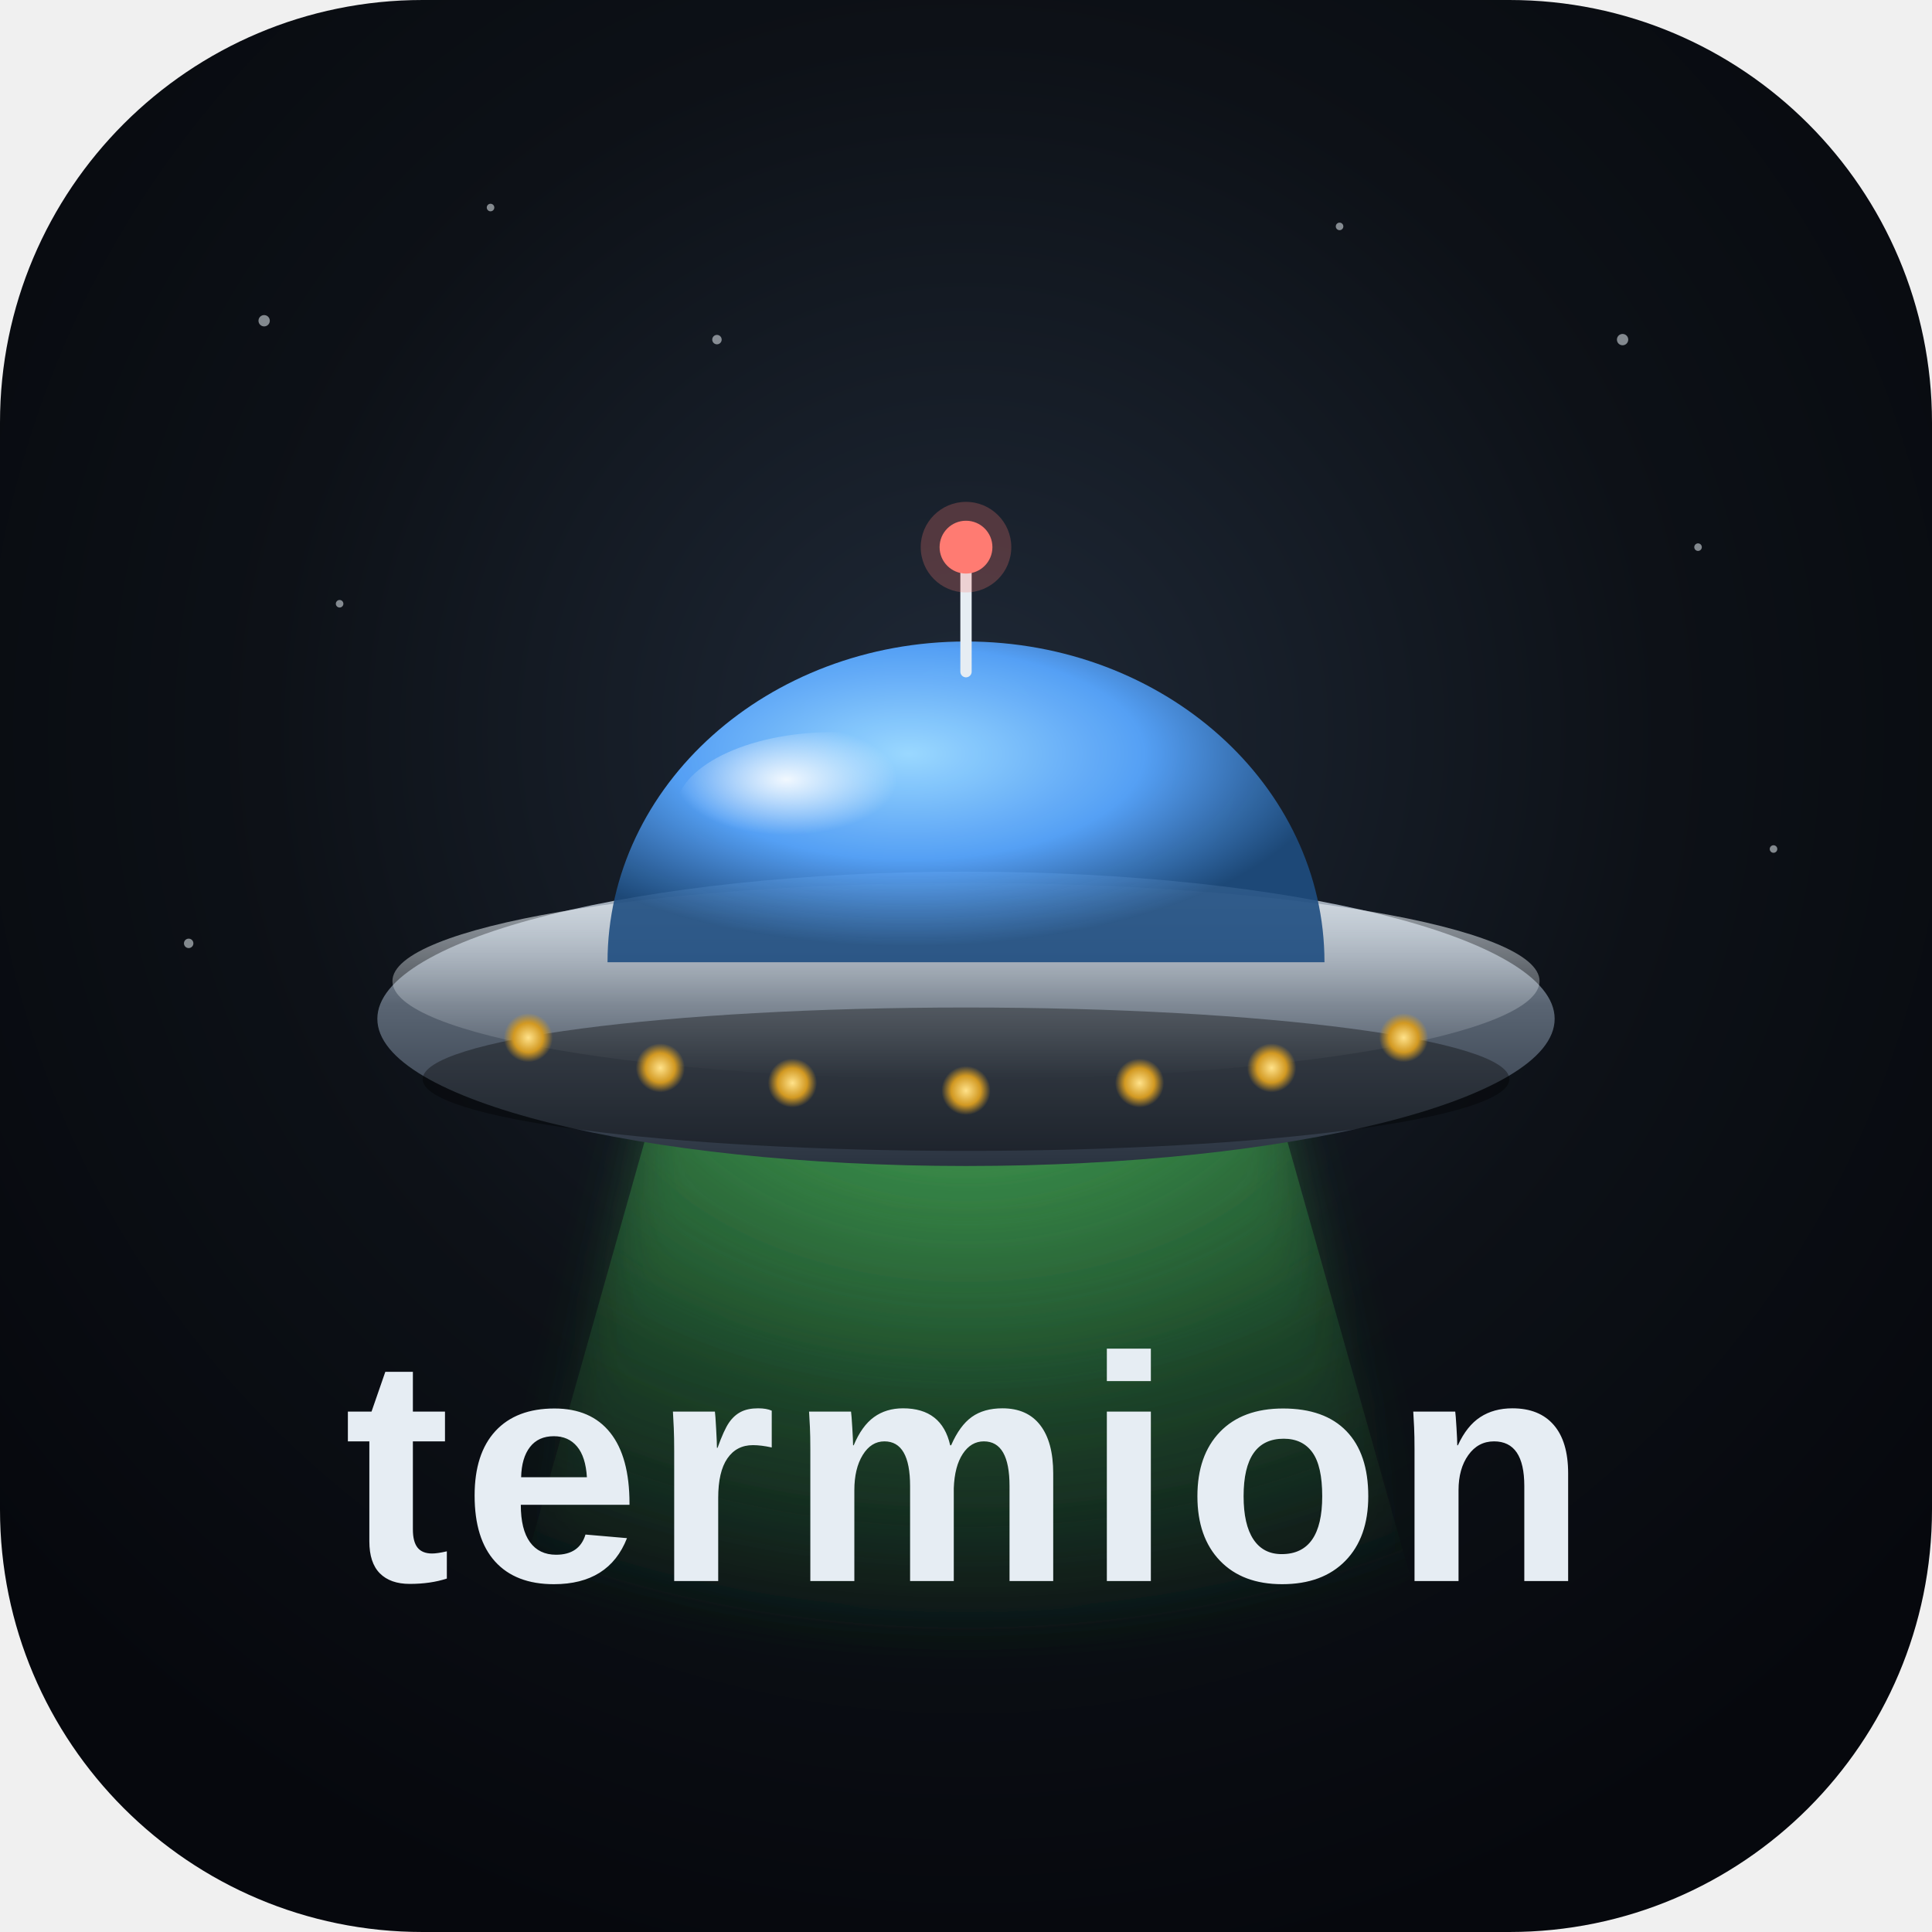
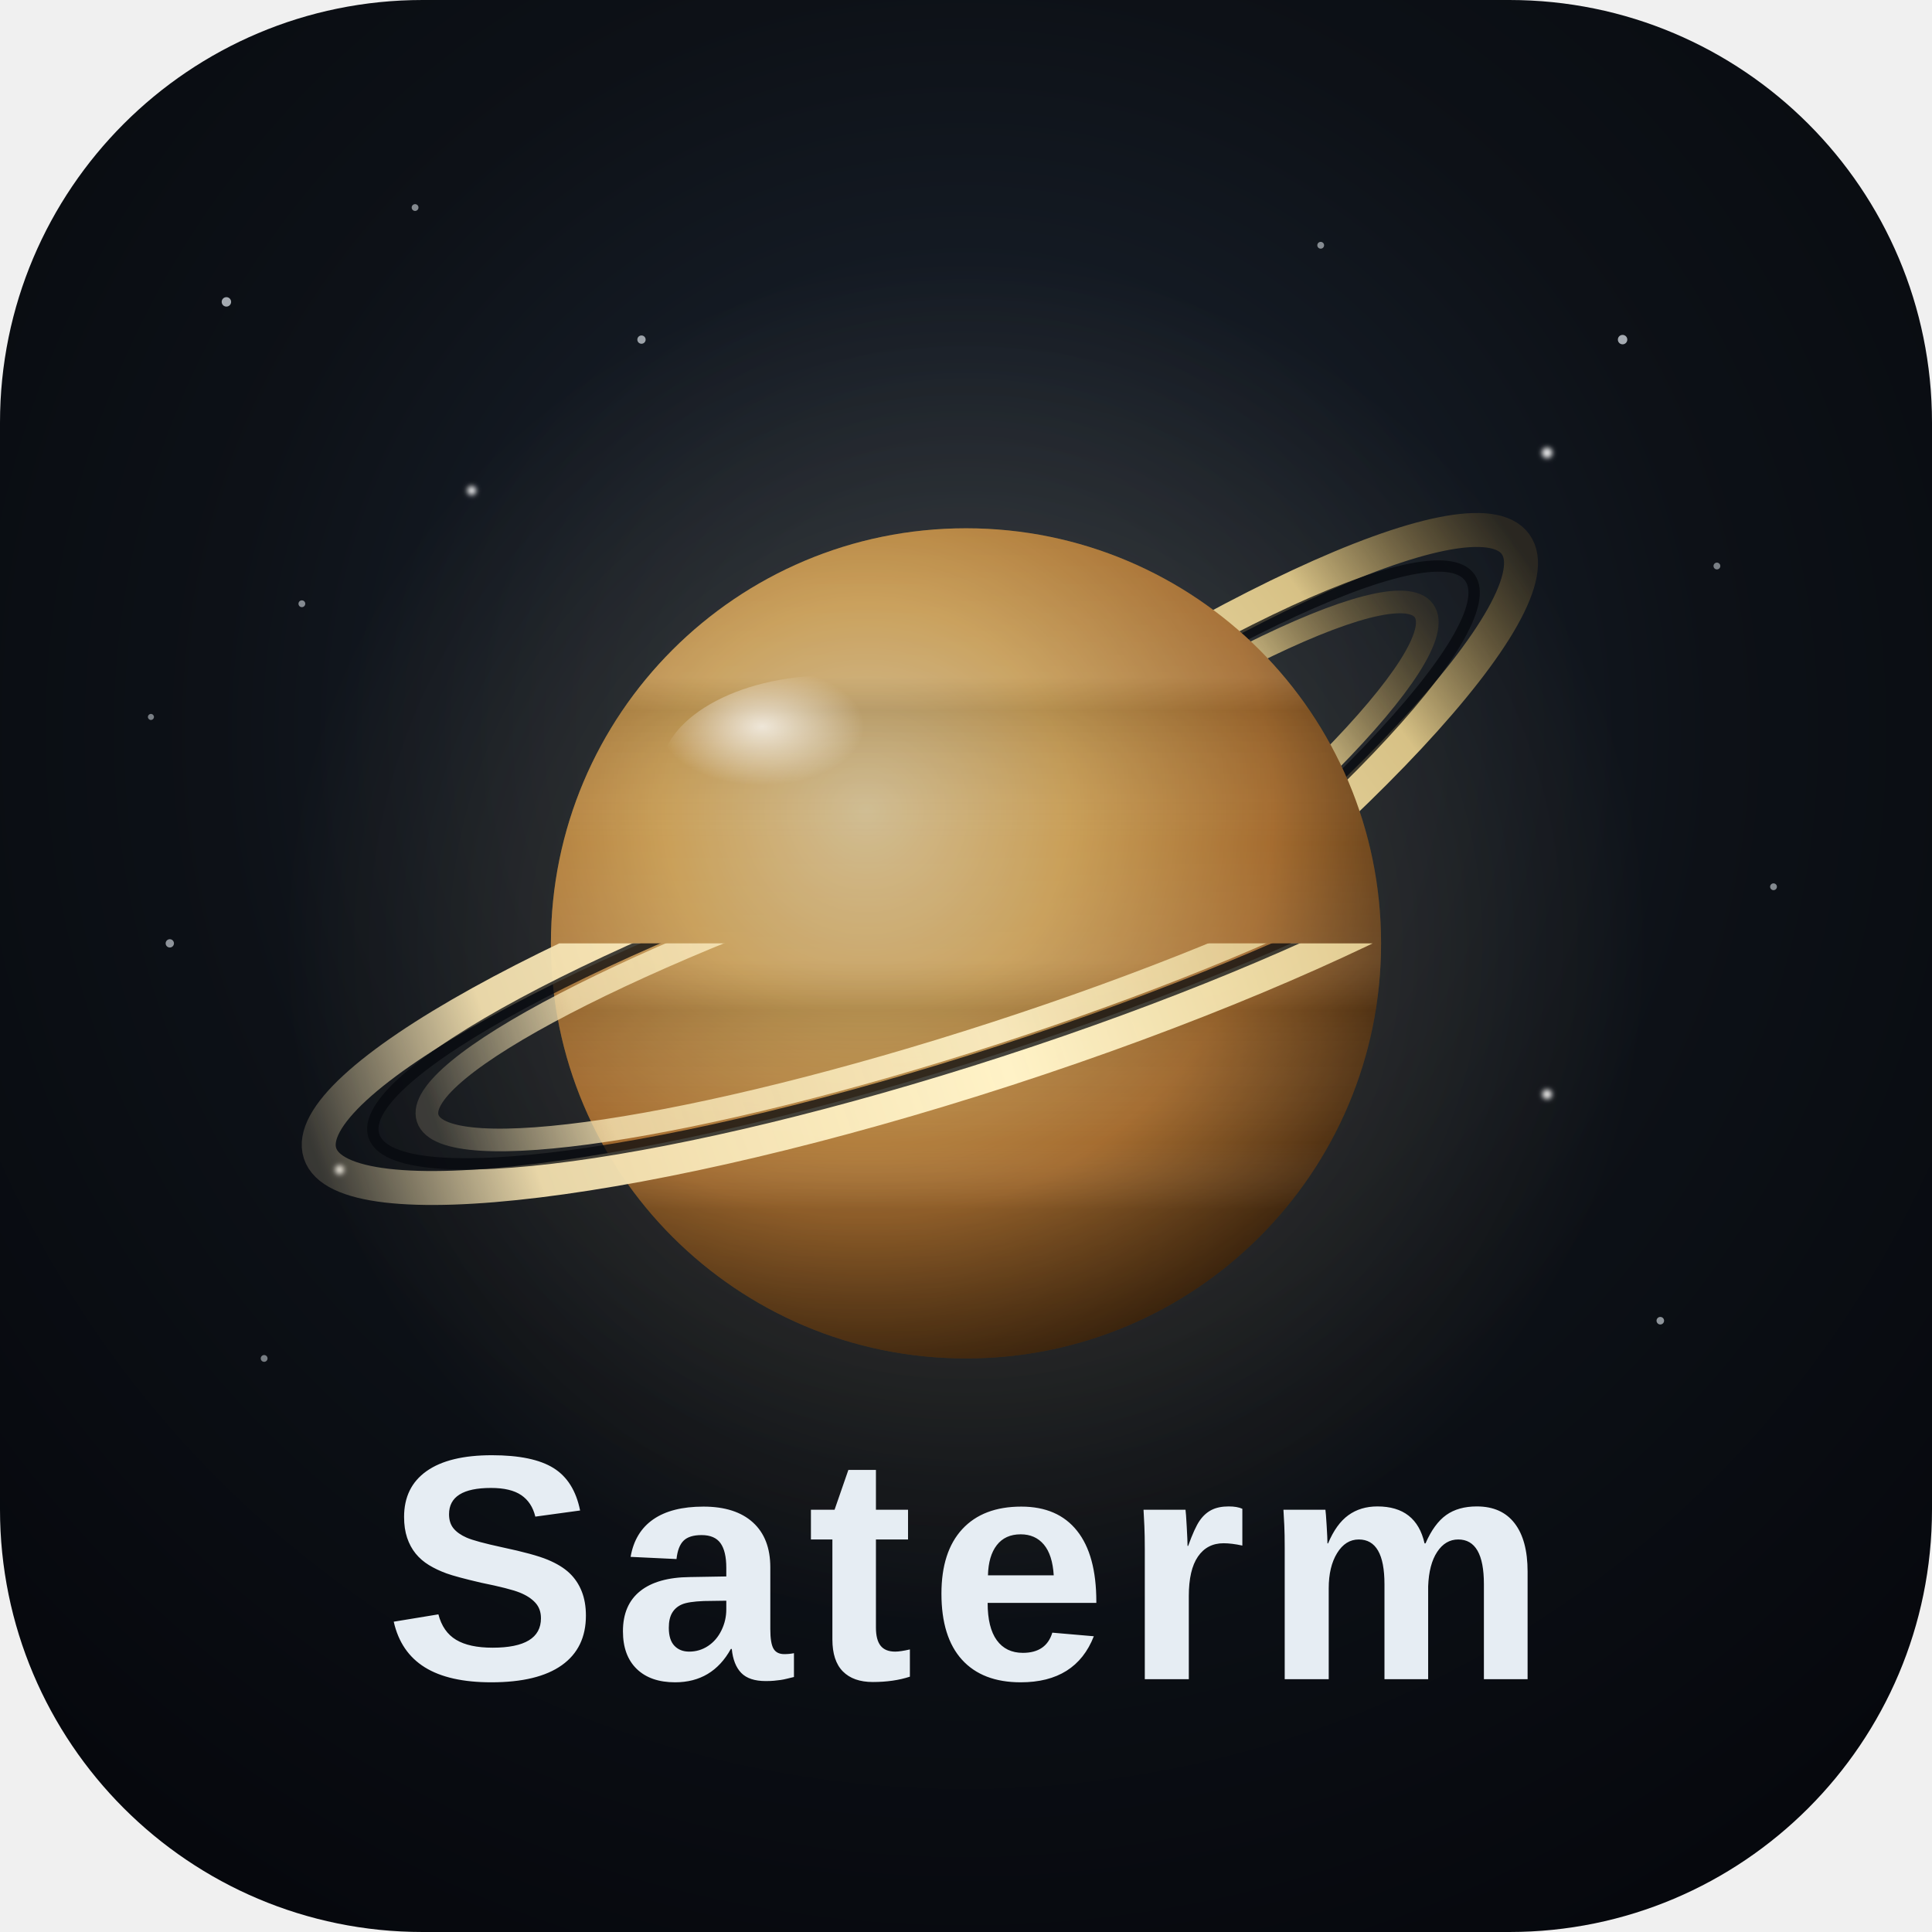
<svg xmlns="http://www.w3.org/2000/svg" viewBox="0 0 1024 1024" width="1024" height="1024">
  <defs>
-     <radialGradient id="bg" cx="50%" cy="38%" r="65%">
+     <radialGradient id="bg" cx="50%" cy="38%" r="70%">
      <stop offset="0%" stop-color="#1f2937" />
      <stop offset="55%" stop-color="#0d1117" />
      <stop offset="100%" stop-color="#06080d" />
    </radialGradient>
-     <radialGradient id="dome" cx="42%" cy="35%" r="60%">
-       <stop offset="0%" stop-color="#9ad8ff" stop-opacity="1" />
-       <stop offset="55%" stop-color="#58a6ff" stop-opacity="0.95" />
-       <stop offset="100%" stop-color="#1e4d80" stop-opacity="0.9" />
+     <radialGradient id="planet" cx="38%" cy="34%" r="70%">
+       <stop offset="0%" stop-color="#ffe7b3" />
+       <stop offset="35%" stop-color="#f6c26b" />
+       <stop offset="70%" stop-color="#c9843a" />
+       <stop offset="100%" stop-color="#5b3714" />
    </radialGradient>
-     <linearGradient id="hull" x1="0%" y1="0%" x2="0%" y2="100%">
-       <stop offset="0%" stop-color="#b9c4d0" />
-       <stop offset="45%" stop-color="#5a6573" />
-       <stop offset="100%" stop-color="#2a3340" />
+     <linearGradient id="bands" x1="0%" y1="0%" x2="0%" y2="100%">
+       <stop offset="0%" stop-color="#ffffff" stop-opacity="0" />
+       <stop offset="18%" stop-color="#ffffff" stop-opacity="0.10" />
+       <stop offset="22%" stop-color="#000000" stop-opacity="0.10" />
+       <stop offset="38%" stop-color="#ffffff" stop-opacity="0" />
+       <stop offset="52%" stop-color="#ffffff" stop-opacity="0.08" />
+       <stop offset="58%" stop-color="#000000" stop-opacity="0.12" />
+       <stop offset="74%" stop-color="#ffffff" stop-opacity="0" />
+       <stop offset="82%" stop-color="#000000" stop-opacity="0.14" />
+       <stop offset="100%" stop-color="#000000" stop-opacity="0.25" />
    </linearGradient>
-     <linearGradient id="hullRim" x1="0%" y1="0%" x2="0%" y2="100%">
-       <stop offset="0%" stop-color="#e6edf3" stop-opacity="0.7" />
-       <stop offset="100%" stop-color="#e6edf3" stop-opacity="0" />
-     </linearGradient>
-     <radialGradient id="beam" cx="50%" cy="0%" r="100%">
-       <stop offset="0%" stop-color="#56d364" stop-opacity="0.65" />
-       <stop offset="60%" stop-color="#3fb950" stop-opacity="0.2" />
-       <stop offset="100%" stop-color="#3fb950" stop-opacity="0" />
-     </radialGradient>
-     <radialGradient id="lightOn" cx="50%" cy="50%" r="50%">
-       <stop offset="0%" stop-color="#ffe28a" />
-       <stop offset="60%" stop-color="#d29922" />
-       <stop offset="100%" stop-color="#d29922" stop-opacity="0" />
-     </radialGradient>
-     <radialGradient id="domeShine" cx="35%" cy="30%" r="35%">
-       <stop offset="0%" stop-color="#ffffff" stop-opacity="0.9" />
+     <radialGradient id="planetShine" cx="30%" cy="26%" r="30%">
+       <stop offset="0%" stop-color="#ffffff" stop-opacity="0.75" />
      <stop offset="100%" stop-color="#ffffff" stop-opacity="0" />
    </radialGradient>
-     <filter id="glow" x="-20%" y="-20%" width="140%" height="140%">
-       <feGaussianBlur stdDeviation="14" result="b" />
-       <feMerge>
-         <feMergeNode in="b" />
-         <feMergeNode in="SourceGraphic" />
-       </feMerge>
+     <linearGradient id="ring" x1="0%" y1="0%" x2="100%" y2="0%">
+       <stop offset="0%" stop-color="#e6d4a8" stop-opacity="0.20" />
+       <stop offset="15%" stop-color="#f2dfae" stop-opacity="0.95" />
+       <stop offset="50%" stop-color="#fff2c7" stop-opacity="1.00" />
+       <stop offset="85%" stop-color="#e0c98a" stop-opacity="0.95" />
+       <stop offset="100%" stop-color="#8a6b2e" stop-opacity="0.20" />
+     </linearGradient>
+     <radialGradient id="halo" cx="50%" cy="50%" r="50%">
+       <stop offset="0%" stop-color="#ffd68a" stop-opacity="0.35" />
+       <stop offset="60%" stop-color="#ffd68a" stop-opacity="0.08" />
+       <stop offset="100%" stop-color="#ffd68a" stop-opacity="0" />
+     </radialGradient>
+     <filter id="starGlow" x="-100%" y="-100%" width="300%" height="300%">
+       <feGaussianBlur stdDeviation="1.4" />
    </filter>
+     <clipPath id="planetClip">
+       <circle cx="512" cy="500" r="220" />
+     </clipPath>
+     <clipPath id="ringLower">
+       <rect x="0" y="500" width="1024" height="524" />
+     </clipPath>
+     <clipPath id="ringUpper">
+       <rect x="0" y="0" width="1024" height="500" />
+     </clipPath>
  </defs>
  <rect x="0" y="0" width="1024" height="1024" rx="224" ry="224" fill="url(#bg)" />
-   <g fill="#e6edf3" opacity="0.55">
-     <circle cx="140" cy="170" r="3" />
-     <circle cx="260" cy="110" r="2" />
-     <circle cx="380" cy="180" r="2.5" />
-     <circle cx="710" cy="120" r="2" />
-     <circle cx="860" cy="180" r="3" />
-     <circle cx="900" cy="290" r="2" />
-     <circle cx="180" cy="320" r="2" />
-     <circle cx="940" cy="450" r="2" />
-     <circle cx="100" cy="500" r="2.5" />
+   <g fill="#e6edf3">
+     <circle cx="120" cy="160" r="2.5" opacity="0.7" />
+     <circle cx="220" cy="110" r="1.8" opacity="0.55" />
+     <circle cx="340" cy="180" r="2.2" opacity="0.65" />
+     <circle cx="700" cy="130" r="1.8" opacity="0.55" />
+     <circle cx="860" cy="180" r="2.5" opacity="0.7" />
+     <circle cx="910" cy="300" r="1.8" opacity="0.5" />
+     <circle cx="160" cy="320" r="1.8" opacity="0.55" />
+     <circle cx="940" cy="470" r="1.8" opacity="0.55" />
+     <circle cx="90" cy="500" r="2.2" opacity="0.6" />
+     <circle cx="140" cy="720" r="1.8" opacity="0.5" />
+     <circle cx="880" cy="700" r="2.0" opacity="0.6" />
+     <circle cx="80" cy="380" r="1.6" opacity="0.5" />
  </g>
-   <path d="M 360 540 L 664 540 L 760 880 L 264 880 Z" fill="url(#beam)" opacity="0.85" filter="url(#glow)" />
-   <ellipse cx="512" cy="540" rx="312" ry="78" fill="url(#hull)" />
-   <ellipse cx="512" cy="520" rx="304" ry="52" fill="url(#hullRim)" />
-   <path d="M 322 510            a 190 170 0 0 1 380 0 Z" fill="url(#dome)" />
-   <ellipse cx="442" cy="430" rx="84" ry="42" fill="url(#domeShine)" />
-   <ellipse cx="512" cy="572" rx="288" ry="38" fill="#000" opacity="0.35" />
+   <g filter="url(#starGlow)" fill="#ffffff" opacity="0.9">
+     <circle cx="820" cy="240" r="2.8" />
+     <circle cx="250" cy="260" r="2.4" />
+     <circle cx="180" cy="620" r="2.4" />
+     <circle cx="820" cy="580" r="2.6" />
+   </g>
+   <circle cx="512" cy="500" r="360" fill="url(#halo)" />
+   <g transform="translate(512 500) rotate(-18)">
+     <g clip-path="url(#ringUpper)" transform="translate(-512 -500)">
+       <g transform="translate(512 500) rotate(-18)">
+         <ellipse cx="0" cy="0" rx="360" ry="70" fill="none" stroke="url(#ring)" stroke-width="18" />
+         <ellipse cx="0" cy="0" rx="330" ry="60" fill="none" stroke="#06080d" stroke-width="6" opacity="0.75" />
+         <ellipse cx="0" cy="0" rx="300" ry="50" fill="none" stroke="url(#ring)" stroke-width="12" opacity="0.9" />
+       </g>
+     </g>
+   </g>
  <g>
-     <circle cx="280" cy="550" r="13" fill="url(#lightOn)" />
-     <circle cx="350" cy="566" r="13" fill="url(#lightOn)" />
-     <circle cx="420" cy="574" r="13" fill="url(#lightOn)" />
-     <circle cx="512" cy="578" r="13" fill="url(#lightOn)" />
-     <circle cx="604" cy="574" r="13" fill="url(#lightOn)" />
-     <circle cx="674" cy="566" r="13" fill="url(#lightOn)" />
-     <circle cx="744" cy="550" r="13" fill="url(#lightOn)" />
+     <circle cx="512" cy="500" r="220" fill="url(#planet)" />
+     <g clip-path="url(#planetClip)">
+       <rect x="292" y="280" width="440" height="440" fill="url(#bands)" />
+     </g>
+     <circle cx="512" cy="500" r="220" fill="#000" opacity="0.18" style="mix-blend-mode:multiply" />
+     <ellipse cx="440" cy="410" rx="90" ry="52" fill="url(#planetShine)" />
  </g>
-   <line x1="512" y1="356" x2="512" y2="296" stroke="#e6edf3" stroke-width="6" stroke-linecap="round" />
-   <circle cx="512" cy="290" r="14" fill="#ff7b72" />
-   <circle cx="512" cy="290" r="24" fill="#ff7b72" opacity="0.25" />
+   <g clip-path="url(#ringLower)">
+     <g transform="translate(512 500) rotate(-18)">
+       <ellipse cx="0" cy="0" rx="360" ry="70" fill="none" stroke="url(#ring)" stroke-width="18" />
+       <ellipse cx="0" cy="0" rx="330" ry="60" fill="none" stroke="#06080d" stroke-width="6" opacity="0.75" />
+       <ellipse cx="0" cy="0" rx="300" ry="50" fill="none" stroke="url(#ring)" stroke-width="12" opacity="0.9" />
+     </g>
+   </g>
  <g font-family="-apple-system, 'SF Pro Display', 'Helvetica Neue', Arial, sans-serif" text-anchor="middle">
-     <text x="512" y="838" font-size="170" font-weight="800" letter-spacing="6" fill="#e6edf3">termion</text>
+     <text x="512" y="890" font-size="170" font-weight="800" letter-spacing="8" fill="#e6edf3">Saterm</text>
  </g>
</svg>
